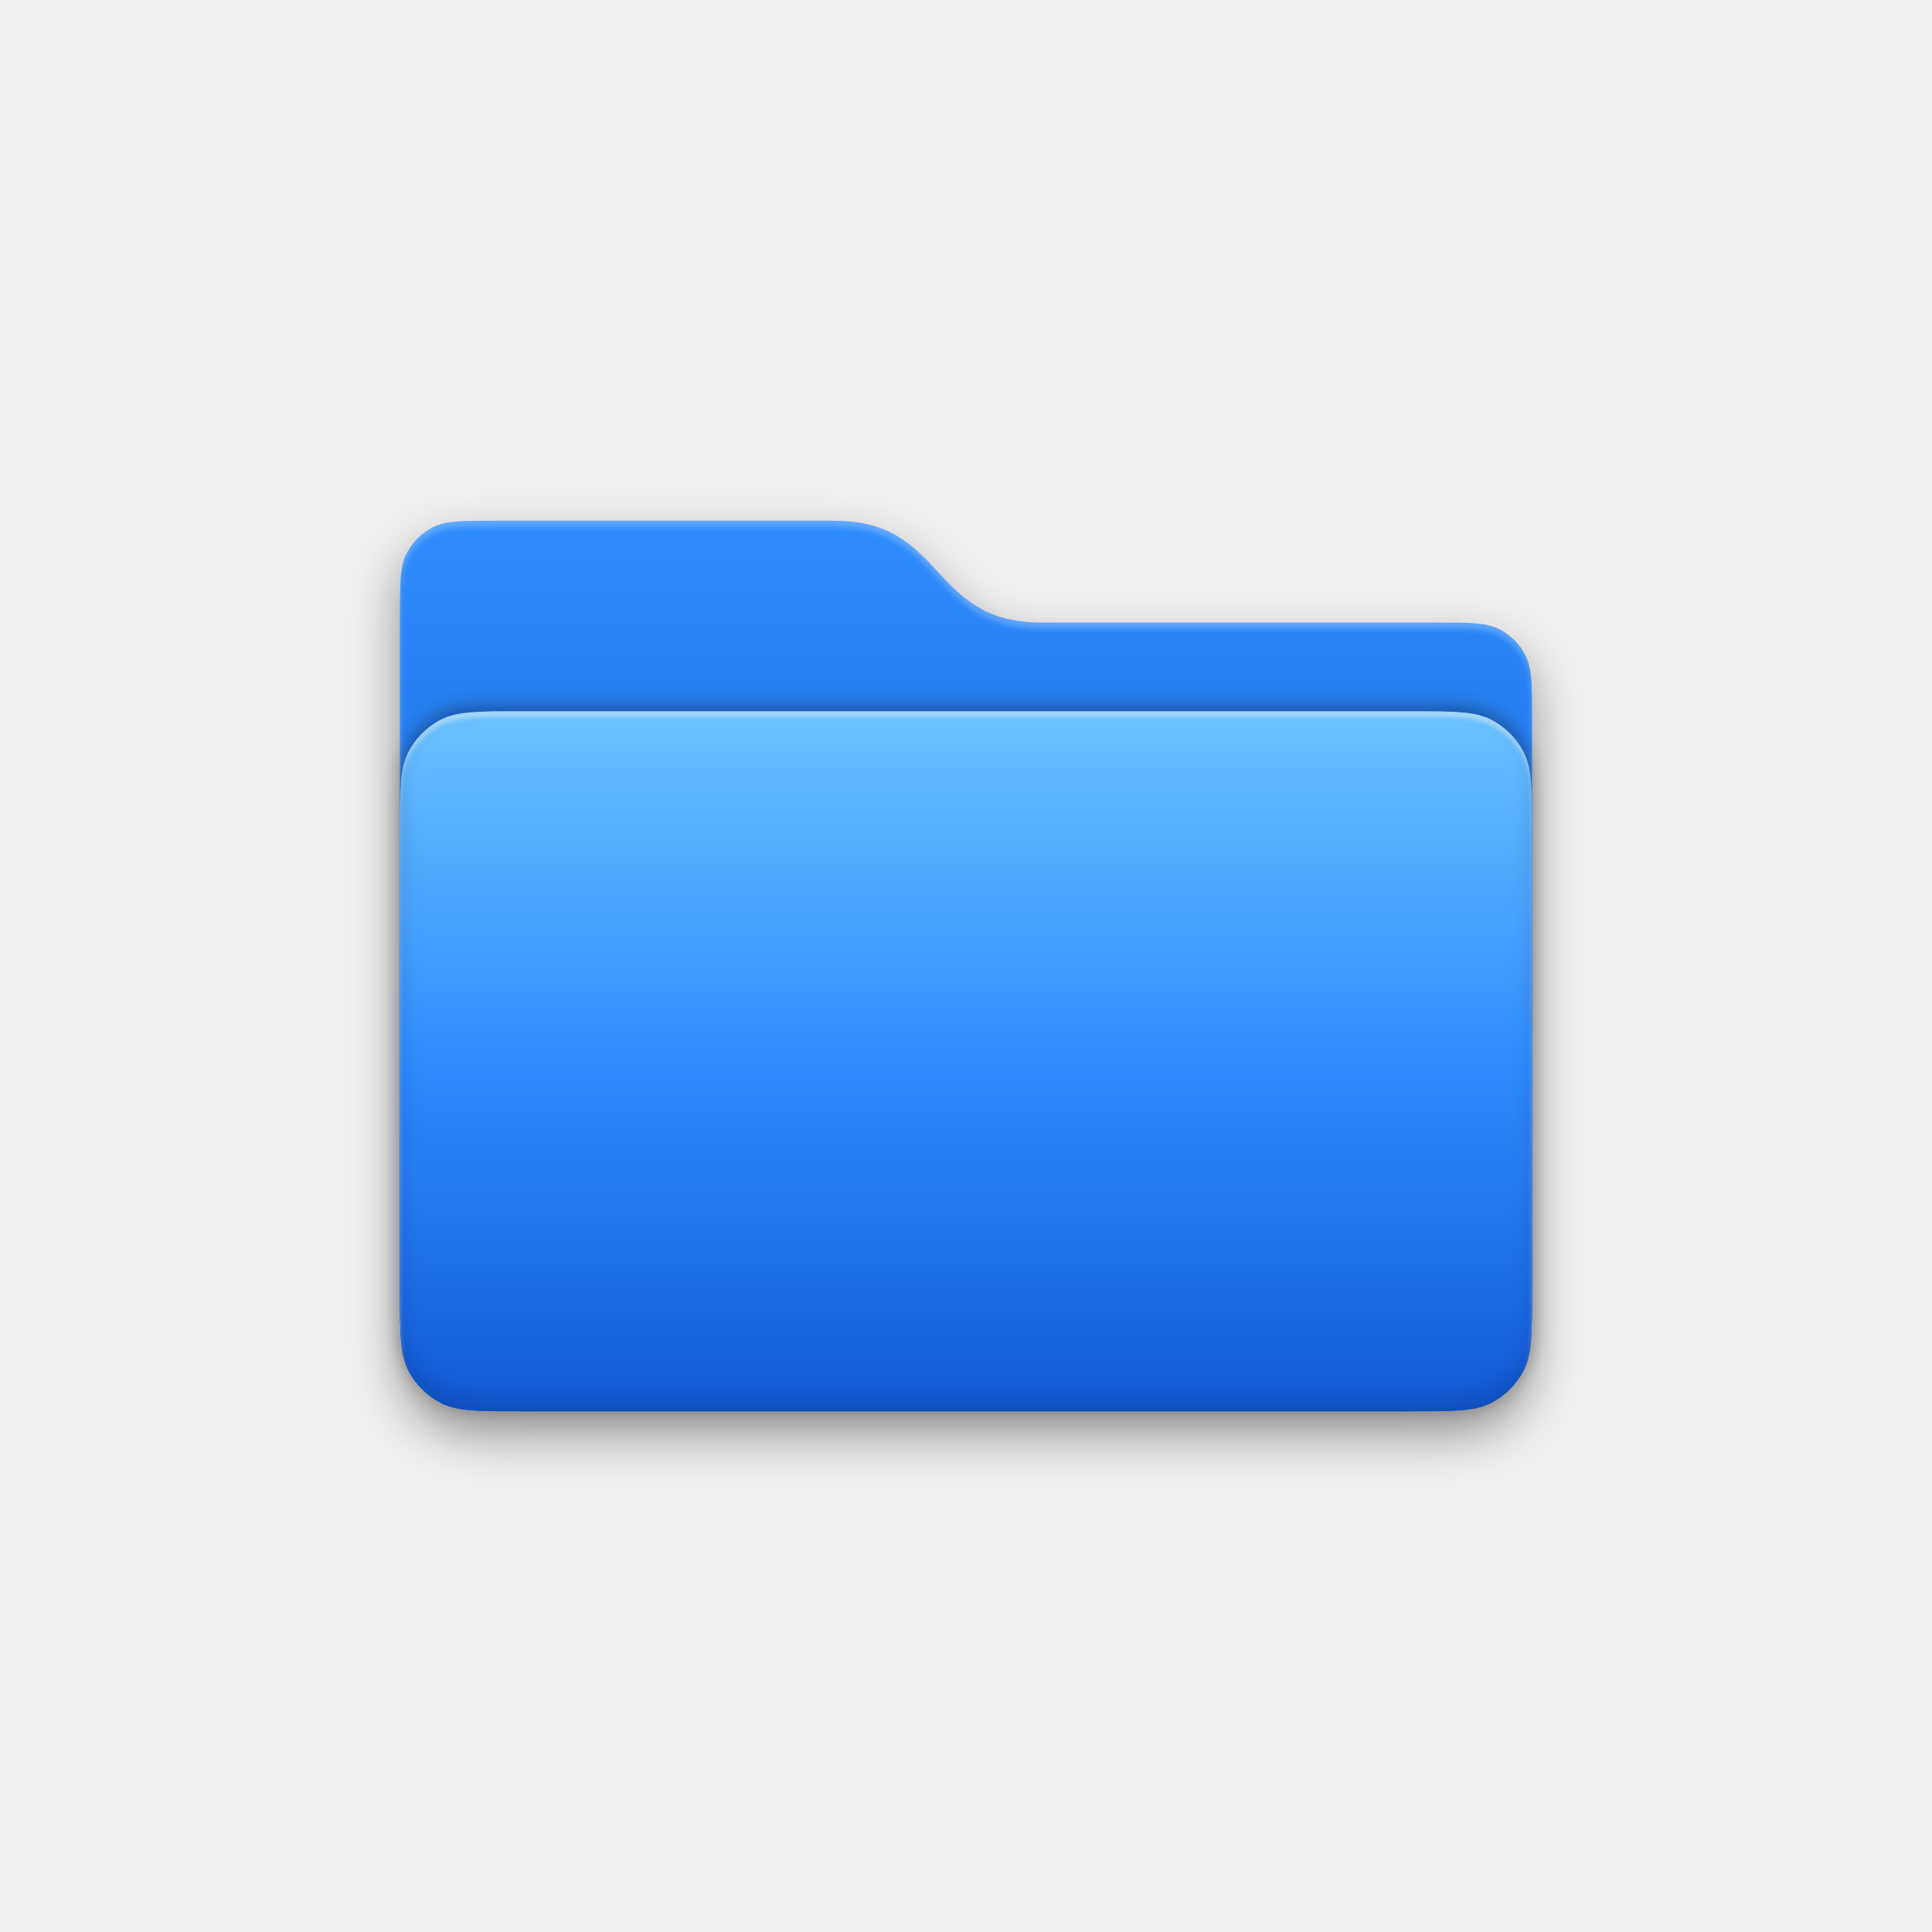
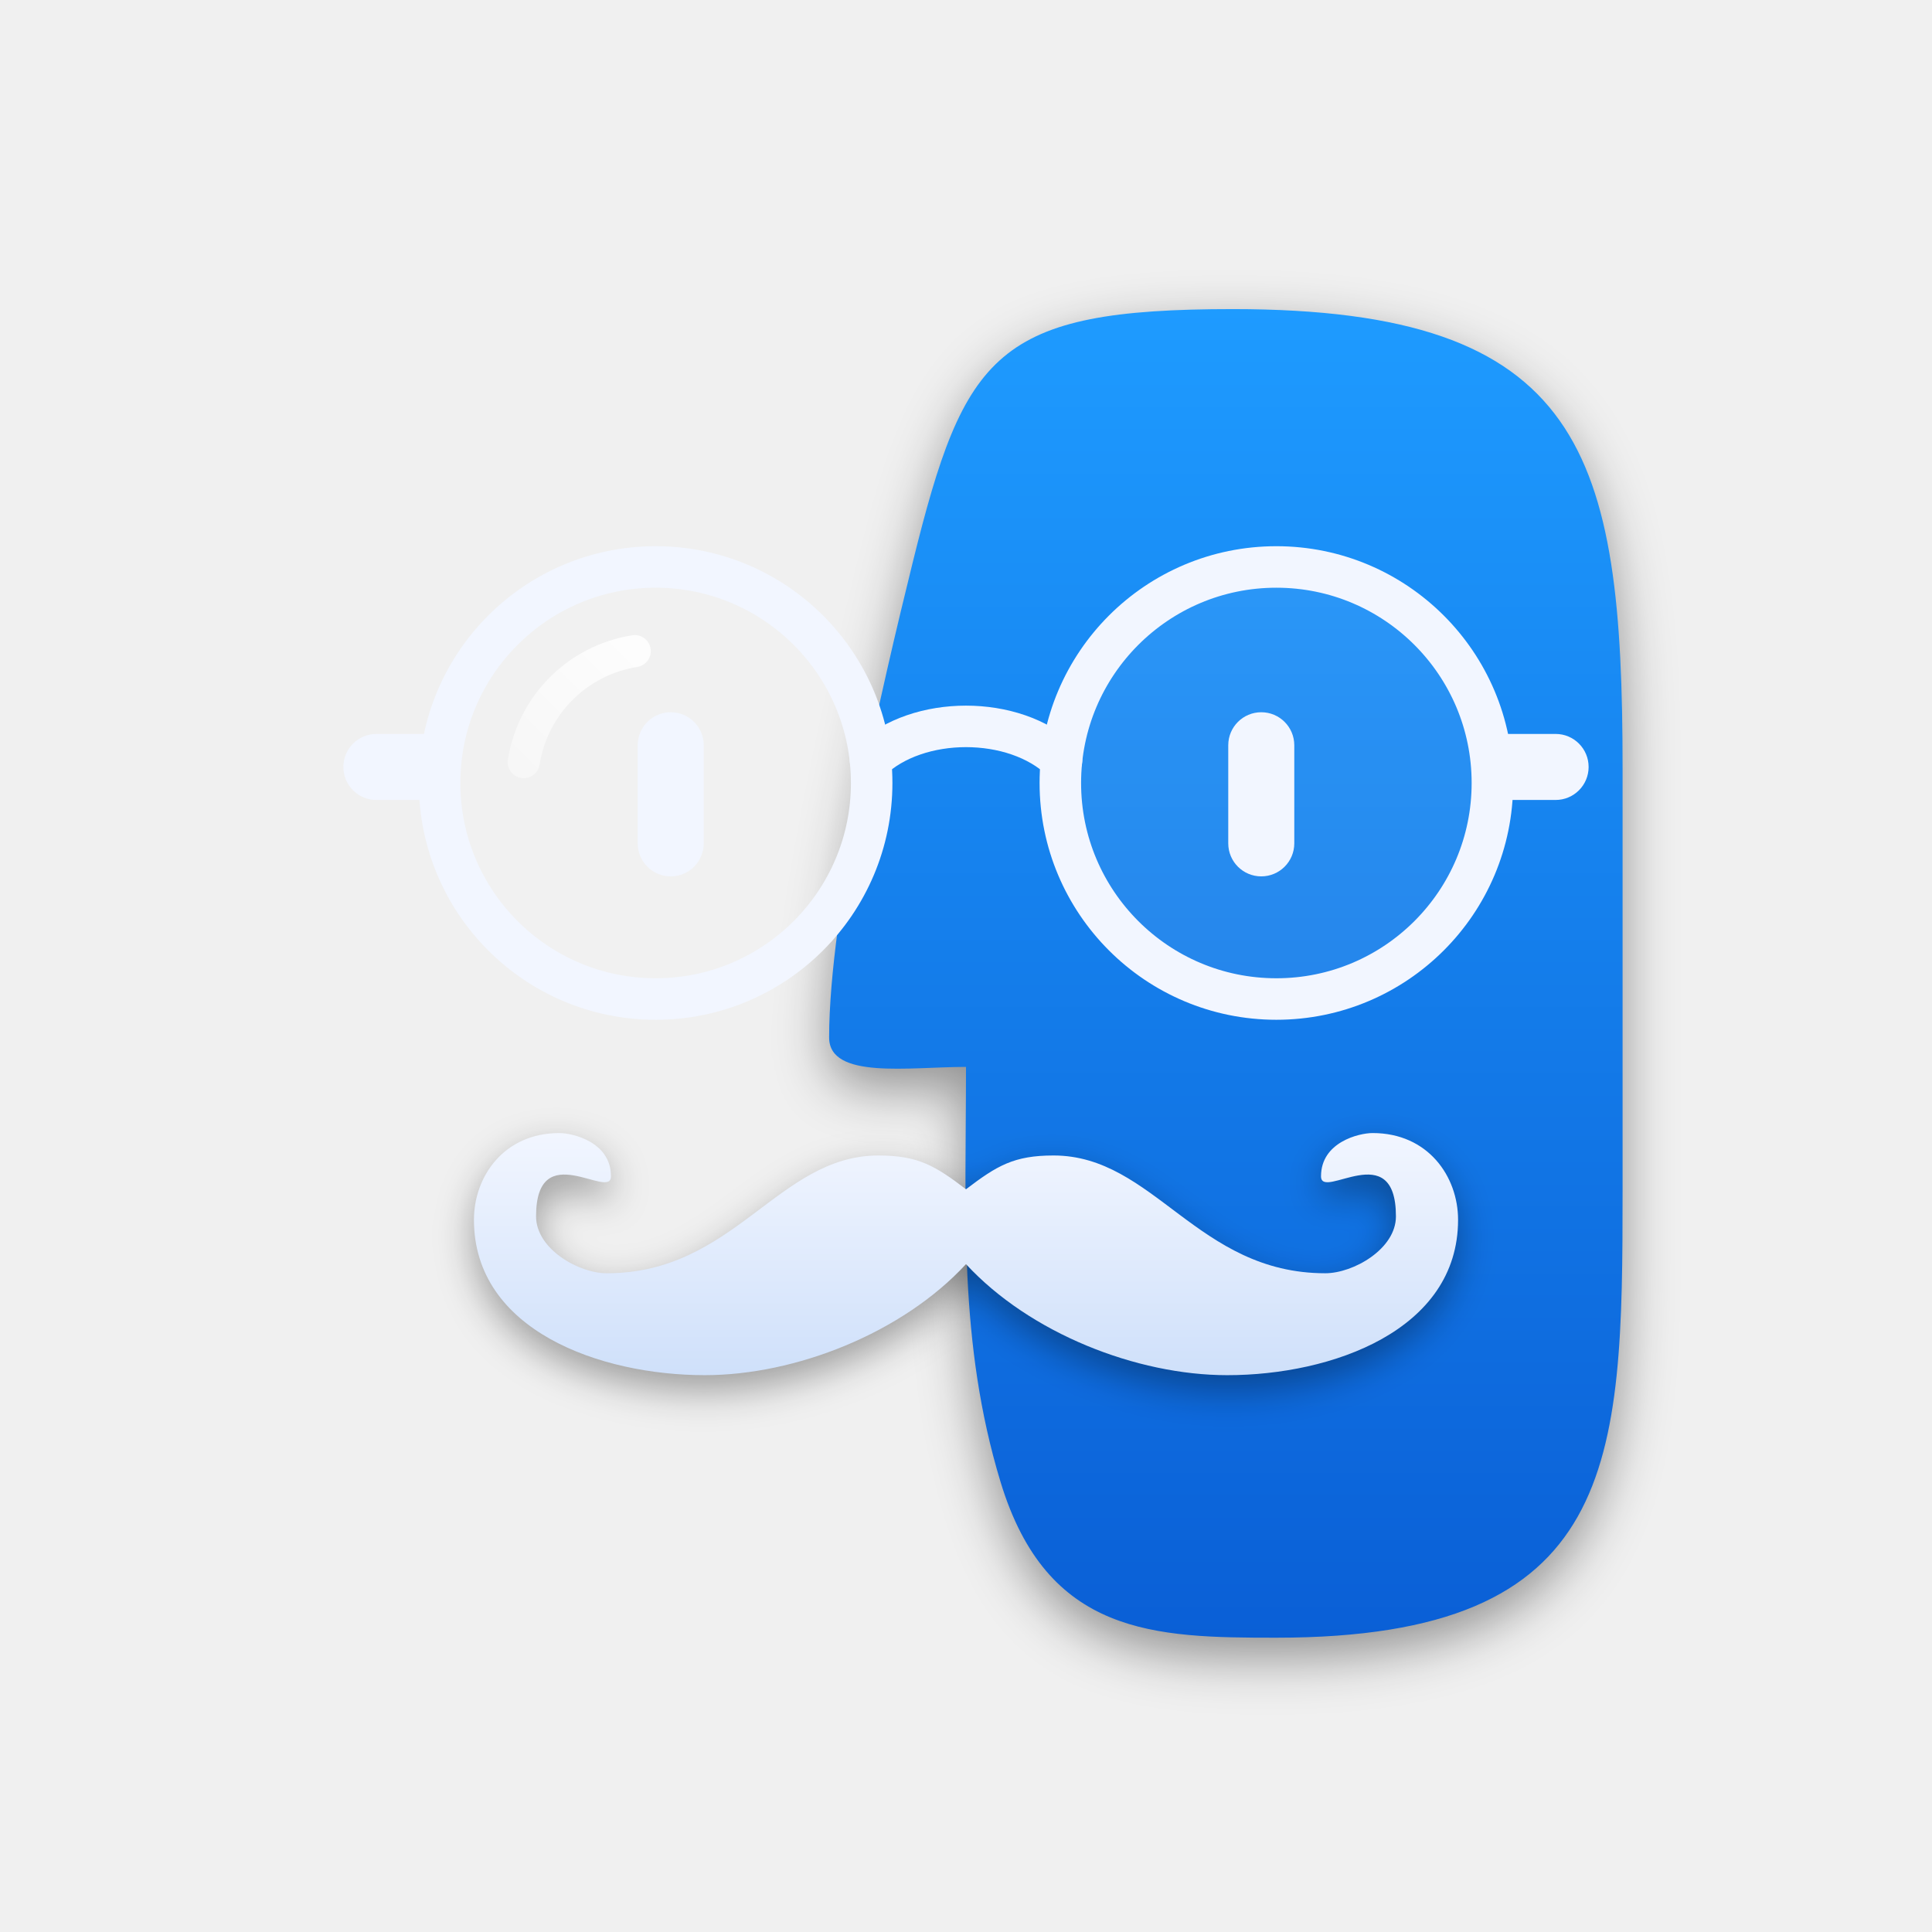
<svg xmlns="http://www.w3.org/2000/svg" xmlns:xlink="http://www.w3.org/1999/xlink" width="1024px" height="1024px" viewBox="0 0 1024 1024" version="1.1">
  <defs>
-     <path d="M497,303 C513.24,320.982 525.896,330 553,330 L761,330 C778.85,330 787.775,330 794.609,333.468 C800.596,336.528 805.472,341.404 808.532,347.391 C812,354.225 812,363.15 812,381 L812,684 C812,706.4 812,717.6 807.648,726.176 C803.808,733.69 797.69,739.808 790.176,743.648 C781.6,748 770.4,748 748,748 L276,748 C274.539,748 273.126,748 271.758,747.999 C252.15,747.981 241.841,747.716 233.824,743.648 C226.31,739.808 220.192,733.69 216.352,726.176 C212,717.6 212,706.4 212,684 L212,441 C212,439.783 212,438.598 212.001,437.446 L212,327 C212,309.15 212,300.225 215.468,293.391 C218.528,287.404 223.404,282.528 229.391,279.468 C236.225,276 245.15,276 263,276 L441,276 C468.104,276 480.76,285.018 497,303 Z" id="path-1" />
+     <path d="M860,407.22 L860,631.22 C860,775.6 857.91,868.02 676.37,868.02 C612.06,868.02 554.97,866.85 530.28,785.35 C518.475,746.379 514.042,708.744 512.486,670.53 L512,670.01 C478.19,706.64 421.61,728.87 373.57,728.87 C318.05,728.87 251.19,705.12 251.19,646.51 C251.19,623.6 267.06,600.54 296.47,600.54 C303.69,600.54 323.83,605.35 323.83,623.46 C323.83,636.5 284.13,602.06 284.13,644.71 C284.13,662.01 306.73,674.85 321.57,674.85 C389.42,674.85 412.3,612.43 465.6,612.43 C486.59,612.43 495.59,617.83 512,630.33 L511.717,630.114 C511.666,609.038 512,587.595 512,565.48 C481.77,565.48 439.46,572.22 439.46,549.89 C439.46,528.378 442.481,500.948 447.108,471.499 C427.424,506.137 390.19,529.5 347.5,529.5 C287.146,529.5 237.699,482.804 233.316,423.57 L233.32,424 L199.5,424 C189.83,424 182,416.17 182,406.5 C182,396.83 189.83,389 199.5,389 L233.32,389 L233.316,406.429 C237.699,347.196 287.146,300.5 347.5,300.5 C404.986,300.5 452.577,342.864 460.758,398.074 C468.652,360.287 477.274,324.289 483.84,297.75 C511.23,187.06 527.92,163.83 653.46,163.83 C839.66,163.83 860,239.95 860,407.22 Z" id="path-1" />
    <linearGradient x1="50%" y1="0%" x2="50%" y2="100%" id="linearGradient-2">
-       <stop stop-color="#2F8CFF" offset="0%" />
-       <stop stop-color="#0A4FC4" offset="100%" />
+       <stop stop-color="#1E9BFF" offset="0%" />
+       <stop stop-color="#0A5FD6" offset="100%" />
    </linearGradient>
-     <path d="M51,0 L229,0 C256.104,0 268.76,9.018 285,27 C301.24,44.982 313.896,54 341,54 L549,54 C566.85,54 575.775,54 582.609,57.468 C588.596,60.528 593.472,65.404 596.532,71.391 C600,78.225 600,87.15 600,105 L600,408 C600,430.4 600,441.6 595.648,450.176 C591.808,457.69 585.69,463.808 578.176,467.648 C569.6,472 558.4,472 536,472 L64,472 C41.6,472 30.4,472 21.824,467.648 C14.31,463.808 8.192,457.69 4.352,450.176 C0,441.6 0,430.4 0,408 L0,51 C0,33.15 0,24.225 3.468,17.391 C6.528,11.404 11.404,6.528 17.391,3.468 C24.225,0 33.15,0 51,0 Z" id="path-3" />
-     <filter x="-7.5%" y="-7.0%" width="115.0%" height="119.1%" filterUnits="objectBoundingBox" id="filter-4">
-       <feOffset dx="0" dy="12" in="SourceAlpha" result="shadowOffsetOuter1" />
-       <feGaussianBlur stdDeviation="13" in="shadowOffsetOuter1" result="shadowBlurOuter1" />
+     <path d="M330,401.65 C299.77,401.65 257.46,408.39 257.46,386.06 C257.46,320.18 285.79,198.79 301.84,133.92 C329.23,23.23 345.92,8.52651283e-14 471.46,8.52651283e-14 C657.66,8.52651283e-14 678,76.12 678,243.39 L678,467.39 C678,611.77 675.91,704.19 494.37,704.19 C430.06,704.19 372.97,703.02 348.28,621.52 C325.94,547.77 330,478.8 330,401.65 Z" id="path-3" />
+     <filter x="-11.2%" y="-5.3%" width="122.4%" height="113.3%" filterUnits="objectBoundingBox" id="filter-4">
+       <feOffset dx="0" dy="10" in="SourceAlpha" result="shadowOffsetOuter1" />
+       <feGaussianBlur stdDeviation="14" in="shadowOffsetOuter1" result="shadowBlurOuter1" />
      <feColorMatrix values="0 0 0 0 0   0 0 0 0 0   0 0 0 0 0  0 0 0 0.4 0" type="matrix" in="shadowBlurOuter1" />
    </filter>
-     <filter x="-4.8%" y="-3.6%" width="109.7%" height="112.3%" filterUnits="objectBoundingBox" id="filter-5">
-       <feGaussianBlur stdDeviation="1.5" in="SourceAlpha" result="shadowBlurInner1" />
-       <feOffset dx="0" dy="3" in="shadowBlurInner1" result="shadowOffsetInner1" />
-       <feComposite in="shadowOffsetInner1" in2="SourceAlpha" operator="arithmetic" k2="-1" k3="1" result="shadowInnerInner1" />
-       <feColorMatrix values="0 0 0 0 1   0 0 0 0 1   0 0 0 0 1  0 0 0 0.251 0" type="matrix" in="shadowInnerInner1" />
-     </filter>
+     <linearGradient x1="0%" y1="100%" x2="100%" y2="0%" id="linearGradient-5">
+       <stop stop-color="#FFFFFF" stop-opacity="0.451" offset="0%" />
+       <stop stop-color="#FFFFFF" stop-opacity="0.851" offset="100%" />
+     </linearGradient>
    <linearGradient x1="50%" y1="0%" x2="50%" y2="100%" id="linearGradient-6">
-       <stop stop-color="#6CC2FF" offset="0%" />
-       <stop stop-color="#2F8CFF" offset="50%" />
-       <stop stop-color="#1259D8" offset="100%" />
+       <stop stop-color="#F2F6FF" offset="0%" />
+       <stop stop-color="#CFE0FA" offset="100%" />
    </linearGradient>
-     <path d="M64,101 L536,101 C558.4,101 569.6,101 578.176,105.352 C585.69,109.192 591.808,115.31 595.648,122.824 C600,131.4 600,142.6 600,165 L600,408 C600,430.4 600,441.6 595.648,450.176 C591.808,457.69 585.69,463.808 578.176,467.648 C569.6,472 558.4,472 536,472 L64,472 C41.6,472 30.4,472 21.824,467.648 C14.31,463.808 8.192,457.69 4.352,450.176 C0,441.6 0,430.4 0,408 L0,165 C0,142.6 0,131.4 4.352,122.824 C8.192,115.31 14.31,109.192 21.824,105.352 C30.4,101 41.6,101 64,101 Z" id="path-7" />
-     <filter x="-2.8%" y="-5.3%" width="105.5%" height="108.9%" filterUnits="objectBoundingBox" id="filter-8">
-       <feOffset dx="0" dy="-3" in="SourceAlpha" result="shadowOffsetOuter1" />
-       <feGaussianBlur stdDeviation="5" in="shadowOffsetOuter1" result="shadowBlurOuter1" />
+     <path d="M330,466.5 C313.59,454 304.59,448.6 283.6,448.6 C230.3,448.6 207.42,511.02 139.57,511.02 C124.73,511.02 102.13,498.18 102.13,480.88 C102.13,438.23 141.83,472.67 141.83,459.63 C141.83,441.52 121.69,436.71 114.47,436.71 C85.06,436.71 69.19,459.77 69.19,482.68 C69.19,541.29 136.05,565.04 191.57,565.04 C239.61,565.04 296.19,542.81 330,506.18 C363.81,542.81 420.39,565.04 468.43,565.04 C523.95,565.04 590.81,541.29 590.81,482.68 C590.81,459.77 574.94,436.71 545.53,436.71 C538.31,436.71 518.17,441.52 518.17,459.63 C518.17,472.67 557.87,438.23 557.87,480.88 C557.87,498.18 535.27,511.02 520.43,511.02 C452.58,511.02 429.7,448.6 376.4,448.6 C355.41,448.6 346.41,454 330,466.5 Z" id="path-7" />
+     <filter x="-6.5%" y="-20.3%" width="113.0%" height="153.0%" filterUnits="objectBoundingBox" id="filter-8">
+       <feOffset dx="0" dy="8" in="SourceAlpha" result="shadowOffsetOuter1" />
+       <feGaussianBlur stdDeviation="10" in="shadowOffsetOuter1" result="shadowBlurOuter1" />
      <feColorMatrix values="0 0 0 0 0   0 0 0 0 0   0 0 0 0 0  0 0 0 0.349 0" type="matrix" in="shadowBlurOuter1" />
-     </filter>
-     <filter x="-3.2%" y="-5.9%" width="106.3%" height="110.2%" filterUnits="objectBoundingBox" id="filter-9">
-       <feGaussianBlur stdDeviation="1" in="SourceAlpha" result="shadowBlurInner1" />
-       <feOffset dx="0" dy="3" in="shadowBlurInner1" result="shadowOffsetInner1" />
-       <feComposite in="shadowOffsetInner1" in2="SourceAlpha" operator="arithmetic" k2="-1" k3="1" result="shadowInnerInner1" />
-       <feColorMatrix values="0 0 0 0 1   0 0 0 0 1   0 0 0 0 1  0 0 0 0.4 0" type="matrix" in="shadowInnerInner1" result="shadowMatrixInner1" />
-       <feGaussianBlur stdDeviation="6" in="SourceAlpha" result="shadowBlurInner2" />
-       <feOffset dx="0" dy="-6" in="shadowBlurInner2" result="shadowOffsetInner2" />
-       <feComposite in="shadowOffsetInner2" in2="SourceAlpha" operator="arithmetic" k2="-1" k3="1" result="shadowInnerInner2" />
-       <feColorMatrix values="0 0 0 0 0   0 0 0 0 0   0 0 0 0 0  0 0 0 0.149 0" type="matrix" in="shadowInnerInner2" result="shadowMatrixInner2" />
-       <feMerge>
-         <feMergeNode in="shadowMatrixInner1" />
-         <feMergeNode in="shadowMatrixInner2" />
-       </feMerge>
    </filter>
  </defs>
  <g id="foreground-dark" stroke="none" fill="none" xlink:href="#path-1" fill-rule="evenodd" stroke-width="1">
-     <g id="Glyph" transform="translate(212, 276)">
-       <g id="Back">
+     <g id="Glyph" transform="translate(182, 163.83)">
+       <g id="Profile">
        <use fill="black" fill-opacity="1" filter="url(#filter-4)" xlink:href="#path-3" />
        <use fill="url(#linearGradient-2)" fill-rule="evenodd" xlink:href="#path-3" />
-         <use fill="black" fill-opacity="1" filter="url(#filter-5)" xlink:href="#path-3" />
      </g>
-       <g id="Front">
+       <circle id="Lens-left" stroke="#F2F6FF" stroke-width="22" fill-opacity="0.071" fill="#FFFFFF" cx="165.5" cy="251.17" r="114.5" />
+       <circle id="Lens-right" stroke="#F2F6FF" stroke-width="22" fill-opacity="0.071" fill="#FFFFFF" cx="494.5" cy="251.17" r="114.5" />
+       <path d="M95.6,240.1 C100.4,209.82 124.15,186.07 154.43,181.27" id="Highlight" stroke="url(#linearGradient-5)" stroke-width="17" stroke-linecap="round" stroke-linejoin="round" />
+       <rect id="Eye-left" fill="#F2F6FF" x="156" y="213.67" width="35" height="87" rx="17.5" />
+       <rect id="Eye-right" fill="#F2F6FF" x="469" y="213.67" width="35" height="87" rx="17.5" />
+       <path d="M279.37,239.17 C304.37,215.17 355.63,215.17 380.63,239.17" id="Bridge" stroke="#F2F6FF" stroke-width="22" stroke-linecap="round" stroke-linejoin="round" />
+       <path d="M51.32,225.17 L17.5,225.17 C7.83,225.17 0,233 0,242.67 C0,252.34 7.83,260.17 17.5,260.17 L51.32,260.17 L51.32,225.17 Z" id="Temple-left" fill="#F2F6FF" />
+       <path d="M608.68,225.17 L642.5,225.17 C652.17,225.17 660,233 660,242.67 C660,252.34 652.17,260.17 642.5,260.17 L608.68,260.17 L608.68,225.17 Z" id="Temple-right" fill="#F2F6FF" />
+       <g id="Mustache">
        <use fill="black" fill-opacity="1" filter="url(#filter-8)" xlink:href="#path-7" />
        <use fill="url(#linearGradient-6)" fill-rule="evenodd" xlink:href="#path-7" />
-         <use fill="black" fill-opacity="1" filter="url(#filter-9)" xlink:href="#path-7" />
      </g>
    </g>
  </g>
</svg>
